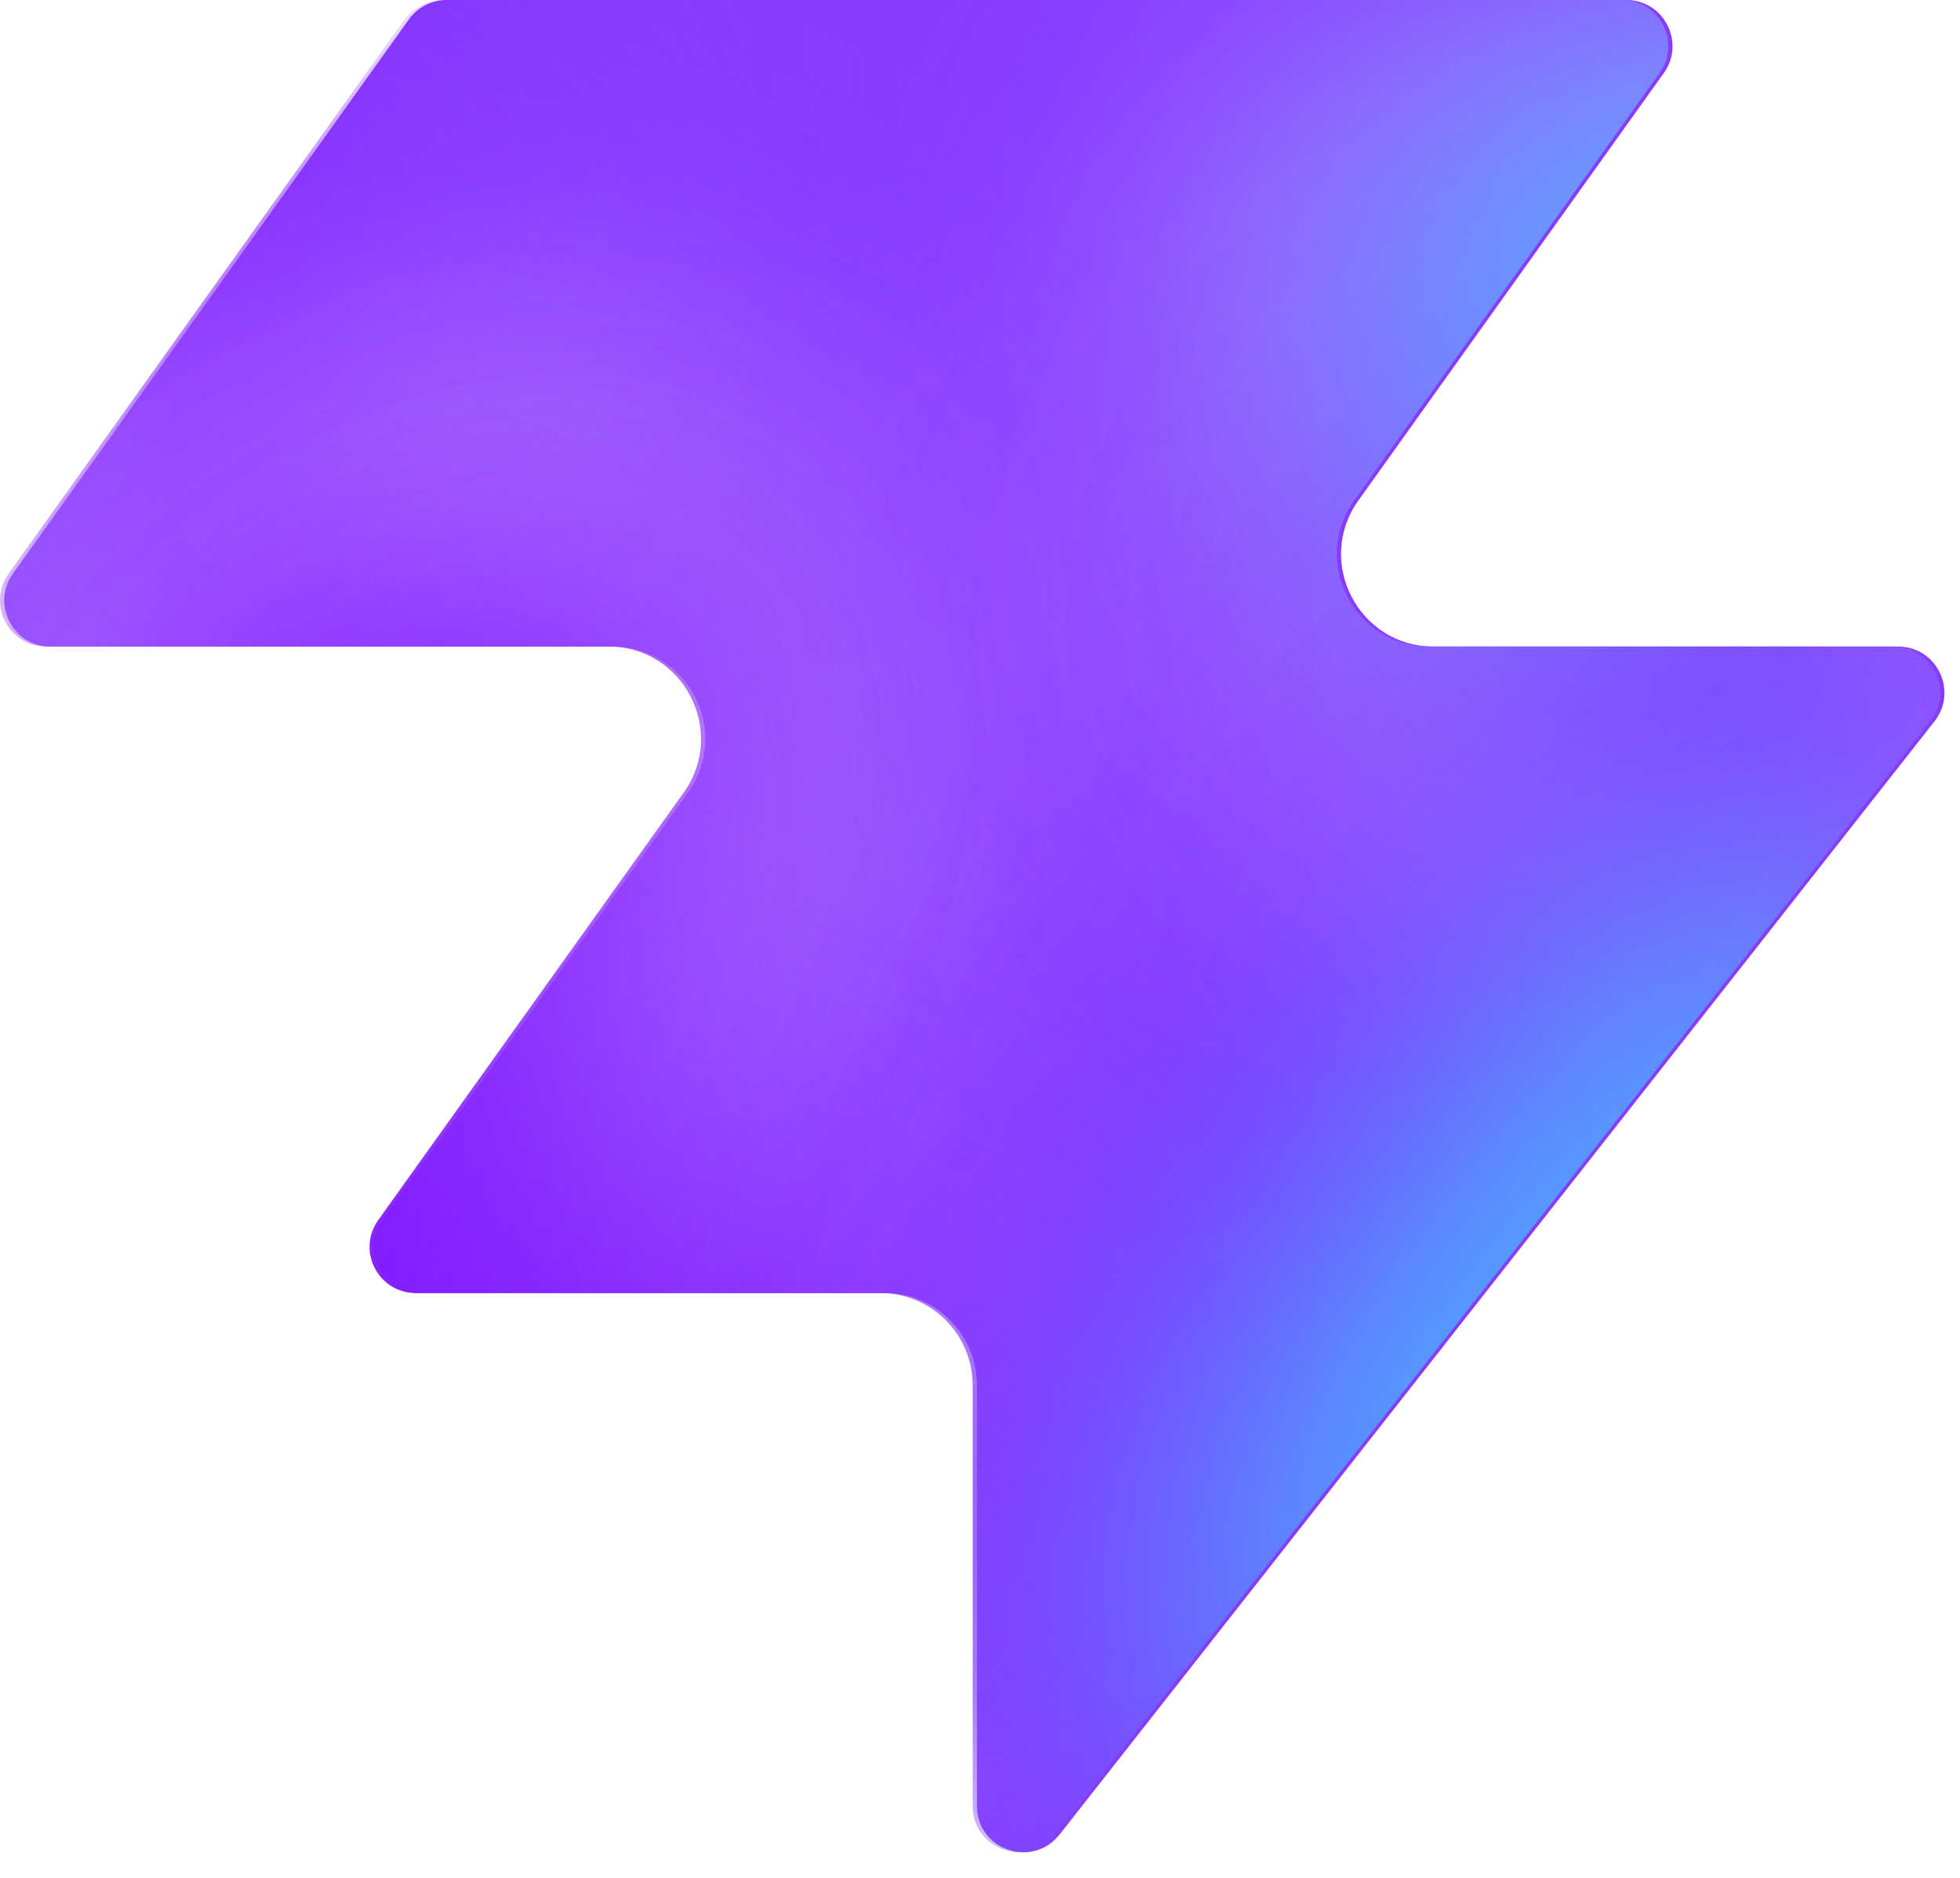
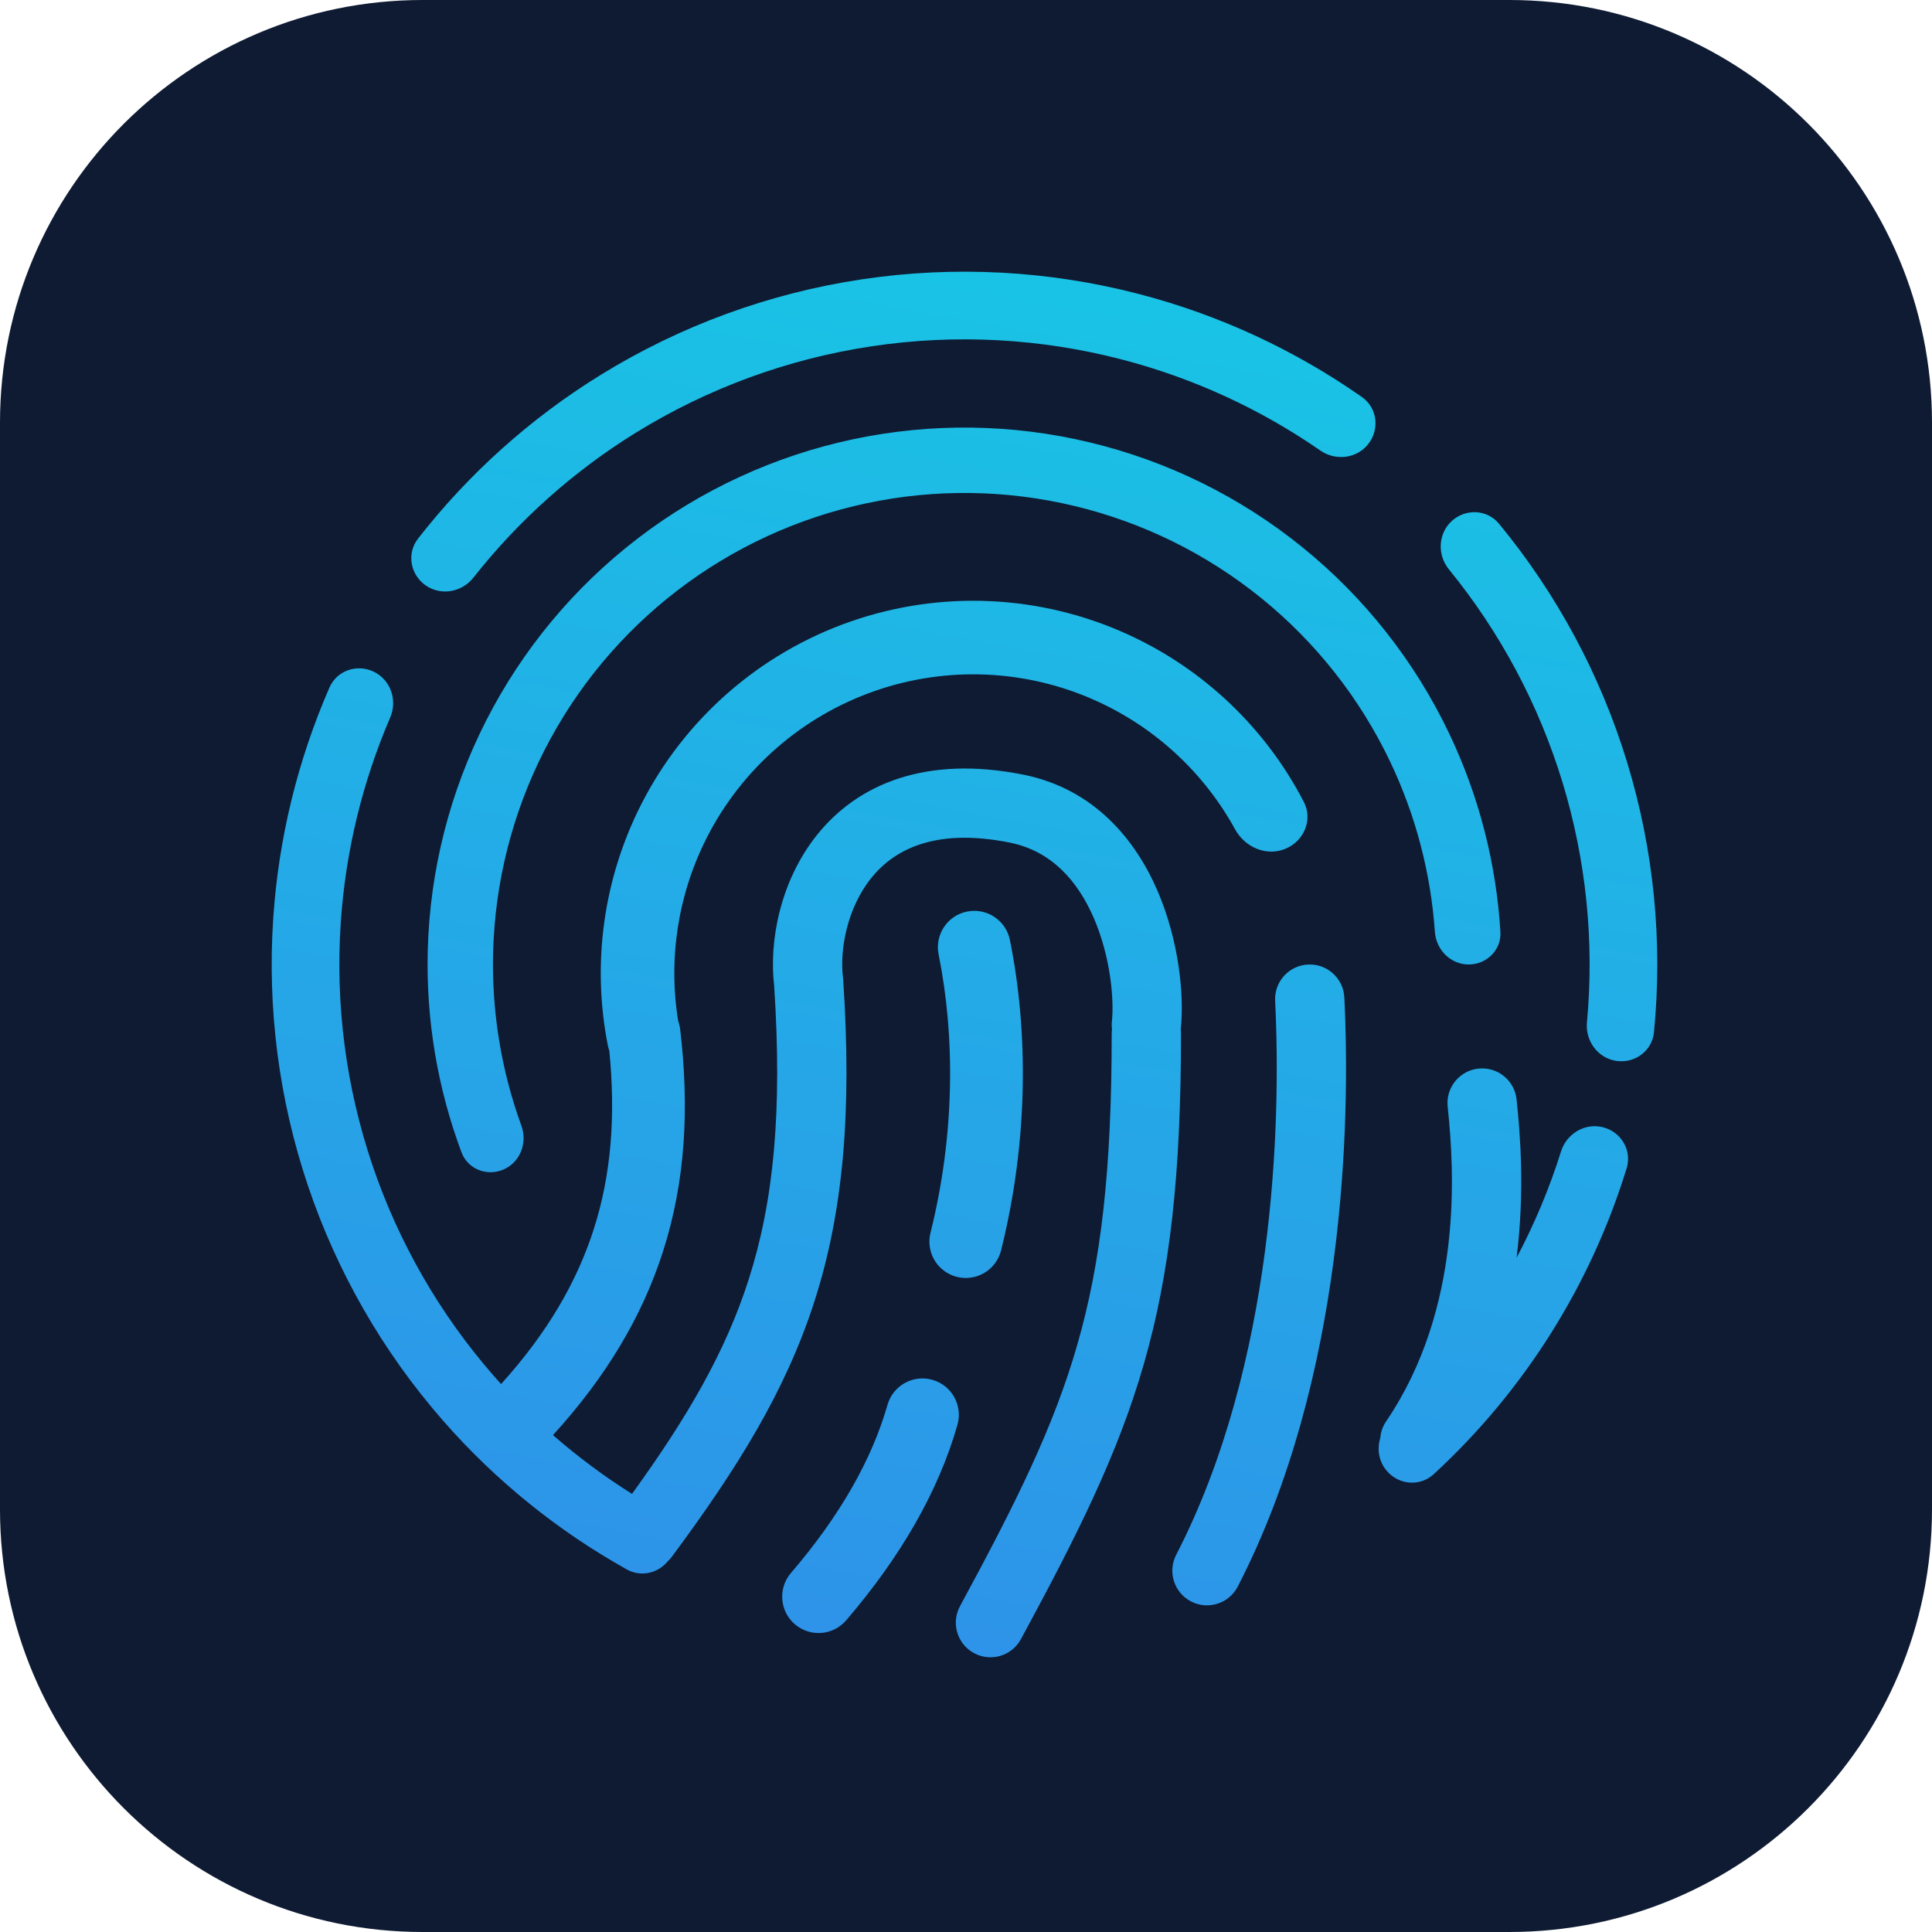
- <svg xmlns="http://www.w3.org/2000/svg" width="48" height="46" fill="none" viewBox="0 0 48 46">
-   <path fill="#863bff" d="M25.946 44.938c-.664.845-2.021.375-2.021-.698V33.937a2.26 2.26 0 0 0-2.262-2.262H10.287c-.92 0-1.456-1.04-.92-1.788l7.48-10.471c1.07-1.497 0-3.578-1.842-3.578H1.237c-.92 0-1.456-1.04-.92-1.788L10.013.474c.214-.297.556-.474.92-.474h28.894c.92 0 1.456 1.04.92 1.788l-7.48 10.471c-1.07 1.498 0 3.579 1.842 3.579h11.377c.943 0 1.473 1.088.89 1.83L25.947 44.94z" style="fill:#863bff;fill:color(display-p3 .525 .23 1);fill-opacity:1" />
-   <mask id="a" width="48" height="46" x="0" y="0" maskUnits="userSpaceOnUse" style="mask-type:alpha">
-     <path fill="#000" d="M25.842 44.938c-.664.844-2.021.375-2.021-.698V33.937a2.26 2.26 0 0 0-2.262-2.262H10.183c-.92 0-1.456-1.04-.92-1.788l7.48-10.471c1.07-1.498 0-3.579-1.842-3.579H1.133c-.92 0-1.456-1.04-.92-1.787L9.91.473c.214-.297.556-.474.92-.474h28.894c.92 0 1.456 1.04.92 1.788l-7.48 10.471c-1.07 1.498 0 3.578 1.842 3.578h11.377c.943 0 1.473 1.088.89 1.832L25.843 44.94z" style="fill:#000;fill-opacity:1" />
-   </mask>
-   <g mask="url(#a)">
-     <g filter="url(#b)">
-       <ellipse cx="5.508" cy="14.704" fill="#ede6ff" rx="5.508" ry="14.704" style="fill:#ede6ff;fill:color(display-p3 .927 .903 1);fill-opacity:1" transform="matrix(.00324 1 1 -.00324 -4.47 31.516)" />
-     </g>
-     <g filter="url(#c)">
-       <ellipse cx="10.399" cy="29.851" fill="#ede6ff" rx="10.399" ry="29.851" style="fill:#ede6ff;fill:color(display-p3 .927 .903 1);fill-opacity:1" transform="matrix(.00324 1 1 -.00324 -39.328 7.883)" />
-     </g>
-     <g filter="url(#d)">
-       <ellipse cx="5.508" cy="30.487" fill="#7e14ff" rx="5.508" ry="30.487" style="fill:#7e14ff;fill:color(display-p3 .492 .077 1);fill-opacity:1" transform="rotate(89.814 -25.913 -14.639)scale(1 -1)" />
-     </g>
-     <g filter="url(#e)">
-       <ellipse cx="5.508" cy="30.599" fill="#7e14ff" rx="5.508" ry="30.599" style="fill:#7e14ff;fill:color(display-p3 .492 .077 1);fill-opacity:1" transform="rotate(89.814 -32.644 -3.334)scale(1 -1)" />
-     </g>
-     <g filter="url(#f)">
-       <ellipse cx="5.508" cy="30.599" fill="#7e14ff" rx="5.508" ry="30.599" style="fill:#7e14ff;fill:color(display-p3 .492 .077 1);fill-opacity:1" transform="matrix(.00324 1 1 -.00324 -34.34 30.47)" />
-     </g>
-     <g filter="url(#g)">
-       <ellipse cx="14.072" cy="22.078" fill="#ede6ff" rx="14.072" ry="22.078" style="fill:#ede6ff;fill:color(display-p3 .927 .903 1);fill-opacity:1" transform="rotate(93.35 24.506 48.493)scale(-1 1)" />
-     </g>
-     <g filter="url(#h)">
-       <ellipse cx="3.47" cy="21.501" fill="#7e14ff" rx="3.47" ry="21.501" style="fill:#7e14ff;fill:color(display-p3 .492 .077 1);fill-opacity:1" transform="rotate(89.009 28.708 47.59)scale(-1 1)" />
-     </g>
-     <g filter="url(#i)">
-       <ellipse cx="3.47" cy="21.501" fill="#7e14ff" rx="3.47" ry="21.501" style="fill:#7e14ff;fill:color(display-p3 .492 .077 1);fill-opacity:1" transform="rotate(89.009 28.708 47.59)scale(-1 1)" />
-     </g>
-     <g filter="url(#j)">
-       <ellipse cx=".387" cy="8.972" fill="#7e14ff" rx="4.407" ry="29.108" style="fill:#7e14ff;fill:color(display-p3 .492 .077 1);fill-opacity:1" transform="rotate(39.51 .387 8.972)" />
-     </g>
-     <g filter="url(#k)">
-       <ellipse cx="47.523" cy="-6.092" fill="#7e14ff" rx="4.407" ry="29.108" style="fill:#7e14ff;fill:color(display-p3 .492 .077 1);fill-opacity:1" transform="rotate(37.892 47.523 -6.092)" />
-     </g>
-     <g filter="url(#l)">
-       <ellipse cx="41.412" cy="6.333" fill="#47bfff" rx="5.971" ry="9.665" style="fill:#47bfff;fill:color(display-p3 .28 .748 1);fill-opacity:1" transform="rotate(37.892 41.412 6.333)" />
-     </g>
-     <g filter="url(#m)">
-       <ellipse cx="-1.879" cy="38.332" fill="#7e14ff" rx="4.407" ry="29.108" style="fill:#7e14ff;fill:color(display-p3 .492 .077 1);fill-opacity:1" transform="rotate(37.892 -1.88 38.332)" />
-     </g>
-     <g filter="url(#n)">
-       <ellipse cx="-1.879" cy="38.332" fill="#7e14ff" rx="4.407" ry="29.108" style="fill:#7e14ff;fill:color(display-p3 .492 .077 1);fill-opacity:1" transform="rotate(37.892 -1.88 38.332)" />
-     </g>
-     <g filter="url(#o)">
-       <ellipse cx="35.651" cy="29.907" fill="#7e14ff" rx="4.407" ry="29.108" style="fill:#7e14ff;fill:color(display-p3 .492 .077 1);fill-opacity:1" transform="rotate(37.892 35.651 29.907)" />
-     </g>
-     <g filter="url(#p)">
-       <ellipse cx="38.418" cy="32.4" fill="#47bfff" rx="5.971" ry="15.297" style="fill:#47bfff;fill:color(display-p3 .28 .748 1);fill-opacity:1" transform="rotate(37.892 38.418 32.4)" />
-     </g>
+ <svg xmlns="http://www.w3.org/2000/svg" width="64" height="64" viewBox="0 0 64 64">
+   <rect width="64" height="64" rx="14" fill="#0E1B33" />
+   <g transform="translate(9 9) scale(0.15)">
+     <path fill-rule="evenodd" clip-rule="evenodd" d="M32.313 58.959C29.776 62.214 30.602 66.887 33.977 69.261C37.352 71.636 41.996 70.811 44.55 67.569C54.538 54.89 66.684 44.045 80.449 35.543C96.335 25.73 114.047 19.242 132.513 16.471C150.979 13.7 169.814 14.704 187.881 19.422C203.535 23.51 218.33 30.312 231.599 39.502C234.991 41.851 239.674 41.277 242.203 38.016C244.732 34.756 244.15 30.046 240.77 27.679C225.895 17.261 209.266 9.563 191.657 4.964C171.635 -0.264 150.76 -1.377 130.295 1.694C109.831 4.765 90.202 11.955 72.596 22.83C57.111 32.394 43.475 44.634 32.313 58.959ZM271.354 145.782C271.597 149.763 268.341 152.999 264.352 152.999C260.363 152.999 257.156 149.762 256.88 145.783C255.975 132.758 252.627 119.998 246.988 108.175C240.312 94.175 230.592 81.843 218.539 72.081C206.486 62.319 192.404 55.373 177.323 51.749C162.242 48.127 146.541 47.918 131.369 51.14C116.197 54.362 101.936 60.933 89.629 70.372C77.321 79.811 67.278 91.88 60.232 105.698C53.187 119.516 49.317 134.733 48.906 150.238C48.558 163.333 50.685 176.353 55.151 188.621C56.516 192.369 54.901 196.63 51.256 198.251C47.612 199.872 43.321 198.238 41.925 194.502C36.603 180.258 34.062 165.101 34.467 149.855C34.935 132.2 39.341 114.871 47.364 99.137C55.387 83.402 66.824 69.659 80.839 58.91C94.853 48.162 111.092 40.68 128.369 37.011C145.646 33.342 163.524 33.579 180.697 37.705C197.87 41.831 213.905 49.74 227.63 60.857C241.355 71.973 252.423 86.015 260.026 101.957C266.591 115.722 270.429 130.604 271.354 145.782ZM223.769 127.493C227.937 125.833 230.005 121.086 227.943 117.102C219.514 100.821 205.839 87.746 189.015 80.079C169.716 71.284 147.765 70.285 127.747 77.291C107.729 84.296 91.192 98.765 81.588 117.675C73.217 134.16 70.679 152.909 74.243 170.893C74.32 171.284 74.427 171.66 74.56 172.019C75.968 186.34 75.043 199.352 71.056 211.679C67.357 223.116 60.904 234.33 50.657 245.659C50.106 245.05 49.56 244.437 49.02 243.818C37.094 230.163 27.974 214.293 22.18 197.114C16.387 179.934 14.035 161.782 15.257 143.693C16.311 128.093 20.006 112.803 26.168 98.471C27.798 94.68 26.306 90.204 22.609 88.372C18.912 86.539 14.412 88.044 12.762 91.826C5.74 107.923 1.534 125.127 0.348 142.686C-1.006 162.732 1.601 182.849 8.021 201.888C14.441 220.927 24.548 238.515 37.766 253.648C49.343 266.903 63.107 278.047 78.443 286.605C81.527 288.326 85.263 287.454 87.424 284.85C87.77 284.53 88.09 284.174 88.381 283.783C102.862 264.263 113.484 247.214 119.851 227.422C126.223 207.617 128.154 185.645 126.215 156.428C126.205 156.244 126.189 156.059 126.166 155.874C125.421 149.919 127.003 140.618 132.421 133.892C137.325 127.804 146.247 122.73 162.975 126.075C172.101 127.9 177.969 134.402 181.593 142.825C185.28 151.397 186.059 160.786 185.554 165.585C185.491 166.183 185.499 166.772 185.571 167.344C185.532 167.657 185.512 167.976 185.512 168.299C185.512 198.507 183.148 218.763 177.92 236.948C172.671 255.205 164.426 271.784 152.01 294.706C149.998 298.421 151.378 303.064 155.093 305.076C158.808 307.088 163.451 305.708 165.463 301.993C177.91 279.015 186.877 261.168 192.625 241.175C198.393 221.11 200.812 199.291 200.812 168.299C200.812 167.975 200.791 167.655 200.752 167.341C200.759 167.29 200.765 167.238 200.77 167.186C201.54 159.872 200.406 147.841 195.647 136.778C190.824 125.566 181.711 114.218 165.975 111.072C144.452 106.768 129.468 113.169 120.506 124.294C112.132 134.689 109.855 148.191 110.954 157.527C112.806 185.527 110.866 205.391 105.286 222.736C100.155 238.687 91.793 252.995 79.575 269.913C73.423 266.049 67.588 261.707 62.123 256.928C73.937 243.986 81.796 230.677 86.342 216.623C91.47 200.769 92.225 184.448 90.215 167.361C90.139 166.722 89.991 166.109 89.779 165.53C87.537 151.779 89.696 137.586 96.072 125.03C103.779 109.856 117.049 98.245 133.113 92.624C149.177 87.002 166.792 87.803 182.278 94.861C195.288 100.789 205.951 110.748 212.762 123.155C214.921 127.087 219.601 129.153 223.769 127.493ZM271.046 55.665C268.421 52.481 263.68 52.27 260.628 55.047C257.576 57.825 257.371 62.538 259.979 65.736C271.3 79.614 279.828 95.583 285.062 112.761C290.296 129.939 292.121 147.95 290.463 165.784C290.081 169.892 292.879 173.69 296.961 174.294C301.043 174.898 304.861 172.079 305.265 167.972C307.234 147.946 305.235 127.702 299.356 108.406C293.477 89.11 283.847 71.191 271.046 55.665ZM299.236 197.985C300.449 194.041 298.016 189.966 294.017 188.947C290.019 187.928 285.971 190.351 284.737 194.288C282.186 202.426 278.897 210.278 274.928 217.753C276.781 202.932 275.697 190.088 274.921 182.79C274.474 178.589 270.706 175.545 266.505 175.992C262.303 176.439 259.26 180.207 259.706 184.408C261.188 198.343 263.146 228.801 246.119 253.891C245.346 255.029 244.922 256.301 244.822 257.581C244.069 259.996 244.483 262.704 246.202 264.766C248.844 267.935 253.57 268.374 256.606 265.58C276.552 247.224 291.266 223.894 299.236 197.985ZM228.864 153.009C233.084 152.8 236.674 156.051 236.884 160.271C238.262 188.044 236.994 244.549 213.348 290.382C211.41 294.137 206.796 295.61 203.042 293.673C199.287 291.736 197.813 287.122 199.751 283.367C221.492 241.225 222.945 188.08 221.603 161.029C221.393 156.809 224.644 153.218 228.864 153.009ZM153.566 141.312C157.914 140.433 162.152 143.246 163.031 147.594C167.128 167.864 167.108 192.023 161.077 216.148C160.001 220.452 155.64 223.069 151.336 221.993C147.032 220.917 144.415 216.556 145.491 212.252C150.935 190.477 150.915 168.736 147.284 150.777C146.405 146.429 149.217 142.191 153.566 141.312ZM151.445 254.656C152.663 250.39 150.193 245.945 145.928 244.726C141.662 243.507 137.217 245.977 135.998 250.243C132.563 262.263 125.589 274.649 114.673 287.384C111.786 290.753 112.176 295.823 115.544 298.71C118.912 301.598 123.983 301.207 126.87 297.839C138.904 283.8 147.229 269.41 151.445 254.656Z" fill="url(#fg)" />
+     <defs>
+       <linearGradient id="fg" x1="153" y1="-63" x2="82" y2="327" gradientUnits="userSpaceOnUse">
+         <stop stop-color="#15CDE4" />
+         <stop offset="1" stop-color="#308EE9" />
+       </linearGradient>
+     </defs>
  </g>
-   <defs>
-     <filter id="b" width="60.045" height="41.654" x="-19.77" y="16.149" color-interpolation-filters="sRGB" filterUnits="userSpaceOnUse">
-       <feFlood flood-opacity="0" result="BackgroundImageFix" />
-       <feBlend in="SourceGraphic" in2="BackgroundImageFix" result="shape" />
-       <feGaussianBlur result="effect1_foregroundBlur_2002_17158" stdDeviation="7.659" />
-     </filter>
-     <filter id="c" width="90.34" height="51.437" x="-54.613" y="-7.533" color-interpolation-filters="sRGB" filterUnits="userSpaceOnUse">
-       <feFlood flood-opacity="0" result="BackgroundImageFix" />
-       <feBlend in="SourceGraphic" in2="BackgroundImageFix" result="shape" />
-       <feGaussianBlur result="effect1_foregroundBlur_2002_17158" stdDeviation="7.659" />
-     </filter>
-     <filter id="d" width="79.355" height="29.4" x="-49.64" y="2.03" color-interpolation-filters="sRGB" filterUnits="userSpaceOnUse">
-       <feFlood flood-opacity="0" result="BackgroundImageFix" />
-       <feBlend in="SourceGraphic" in2="BackgroundImageFix" result="shape" />
-       <feGaussianBlur result="effect1_foregroundBlur_2002_17158" stdDeviation="4.596" />
-     </filter>
-     <filter id="e" width="79.579" height="29.4" x="-45.045" y="20.029" color-interpolation-filters="sRGB" filterUnits="userSpaceOnUse">
-       <feFlood flood-opacity="0" result="BackgroundImageFix" />
-       <feBlend in="SourceGraphic" in2="BackgroundImageFix" result="shape" />
-       <feGaussianBlur result="effect1_foregroundBlur_2002_17158" stdDeviation="4.596" />
-     </filter>
-     <filter id="f" width="79.579" height="29.4" x="-43.513" y="21.178" color-interpolation-filters="sRGB" filterUnits="userSpaceOnUse">
-       <feFlood flood-opacity="0" result="BackgroundImageFix" />
-       <feBlend in="SourceGraphic" in2="BackgroundImageFix" result="shape" />
-       <feGaussianBlur result="effect1_foregroundBlur_2002_17158" stdDeviation="4.596" />
-     </filter>
-     <filter id="g" width="74.749" height="58.852" x="15.756" y="-17.901" color-interpolation-filters="sRGB" filterUnits="userSpaceOnUse">
-       <feFlood flood-opacity="0" result="BackgroundImageFix" />
-       <feBlend in="SourceGraphic" in2="BackgroundImageFix" result="shape" />
-       <feGaussianBlur result="effect1_foregroundBlur_2002_17158" stdDeviation="7.659" />
-     </filter>
-     <filter id="h" width="61.377" height="25.362" x="23.548" y="2.284" color-interpolation-filters="sRGB" filterUnits="userSpaceOnUse">
-       <feFlood flood-opacity="0" result="BackgroundImageFix" />
-       <feBlend in="SourceGraphic" in2="BackgroundImageFix" result="shape" />
-       <feGaussianBlur result="effect1_foregroundBlur_2002_17158" stdDeviation="4.596" />
-     </filter>
-     <filter id="i" width="61.377" height="25.362" x="23.548" y="2.284" color-interpolation-filters="sRGB" filterUnits="userSpaceOnUse">
-       <feFlood flood-opacity="0" result="BackgroundImageFix" />
-       <feBlend in="SourceGraphic" in2="BackgroundImageFix" result="shape" />
-       <feGaussianBlur result="effect1_foregroundBlur_2002_17158" stdDeviation="4.596" />
-     </filter>
-     <filter id="j" width="56.045" height="63.649" x="-27.636" y="-22.853" color-interpolation-filters="sRGB" filterUnits="userSpaceOnUse">
-       <feFlood flood-opacity="0" result="BackgroundImageFix" />
-       <feBlend in="SourceGraphic" in2="BackgroundImageFix" result="shape" />
-       <feGaussianBlur result="effect1_foregroundBlur_2002_17158" stdDeviation="4.596" />
-     </filter>
-     <filter id="k" width="54.814" height="64.646" x="20.116" y="-38.415" color-interpolation-filters="sRGB" filterUnits="userSpaceOnUse">
-       <feFlood flood-opacity="0" result="BackgroundImageFix" />
-       <feBlend in="SourceGraphic" in2="BackgroundImageFix" result="shape" />
-       <feGaussianBlur result="effect1_foregroundBlur_2002_17158" stdDeviation="4.596" />
-     </filter>
-     <filter id="l" width="33.541" height="35.313" x="24.641" y="-11.323" color-interpolation-filters="sRGB" filterUnits="userSpaceOnUse">
-       <feFlood flood-opacity="0" result="BackgroundImageFix" />
-       <feBlend in="SourceGraphic" in2="BackgroundImageFix" result="shape" />
-       <feGaussianBlur result="effect1_foregroundBlur_2002_17158" stdDeviation="4.596" />
-     </filter>
-     <filter id="m" width="54.814" height="64.646" x="-29.286" y="6.009" color-interpolation-filters="sRGB" filterUnits="userSpaceOnUse">
-       <feFlood flood-opacity="0" result="BackgroundImageFix" />
-       <feBlend in="SourceGraphic" in2="BackgroundImageFix" result="shape" />
-       <feGaussianBlur result="effect1_foregroundBlur_2002_17158" stdDeviation="4.596" />
-     </filter>
-     <filter id="n" width="54.814" height="64.646" x="-29.286" y="6.009" color-interpolation-filters="sRGB" filterUnits="userSpaceOnUse">
-       <feFlood flood-opacity="0" result="BackgroundImageFix" />
-       <feBlend in="SourceGraphic" in2="BackgroundImageFix" result="shape" />
-       <feGaussianBlur result="effect1_foregroundBlur_2002_17158" stdDeviation="4.596" />
-     </filter>
-     <filter id="o" width="54.814" height="64.646" x="8.244" y="-2.416" color-interpolation-filters="sRGB" filterUnits="userSpaceOnUse">
-       <feFlood flood-opacity="0" result="BackgroundImageFix" />
-       <feBlend in="SourceGraphic" in2="BackgroundImageFix" result="shape" />
-       <feGaussianBlur result="effect1_foregroundBlur_2002_17158" stdDeviation="4.596" />
-     </filter>
-     <filter id="p" width="39.409" height="43.623" x="18.713" y="10.588" color-interpolation-filters="sRGB" filterUnits="userSpaceOnUse">
-       <feFlood flood-opacity="0" result="BackgroundImageFix" />
-       <feBlend in="SourceGraphic" in2="BackgroundImageFix" result="shape" />
-       <feGaussianBlur result="effect1_foregroundBlur_2002_17158" stdDeviation="4.596" />
-     </filter>
-   </defs>
</svg>
